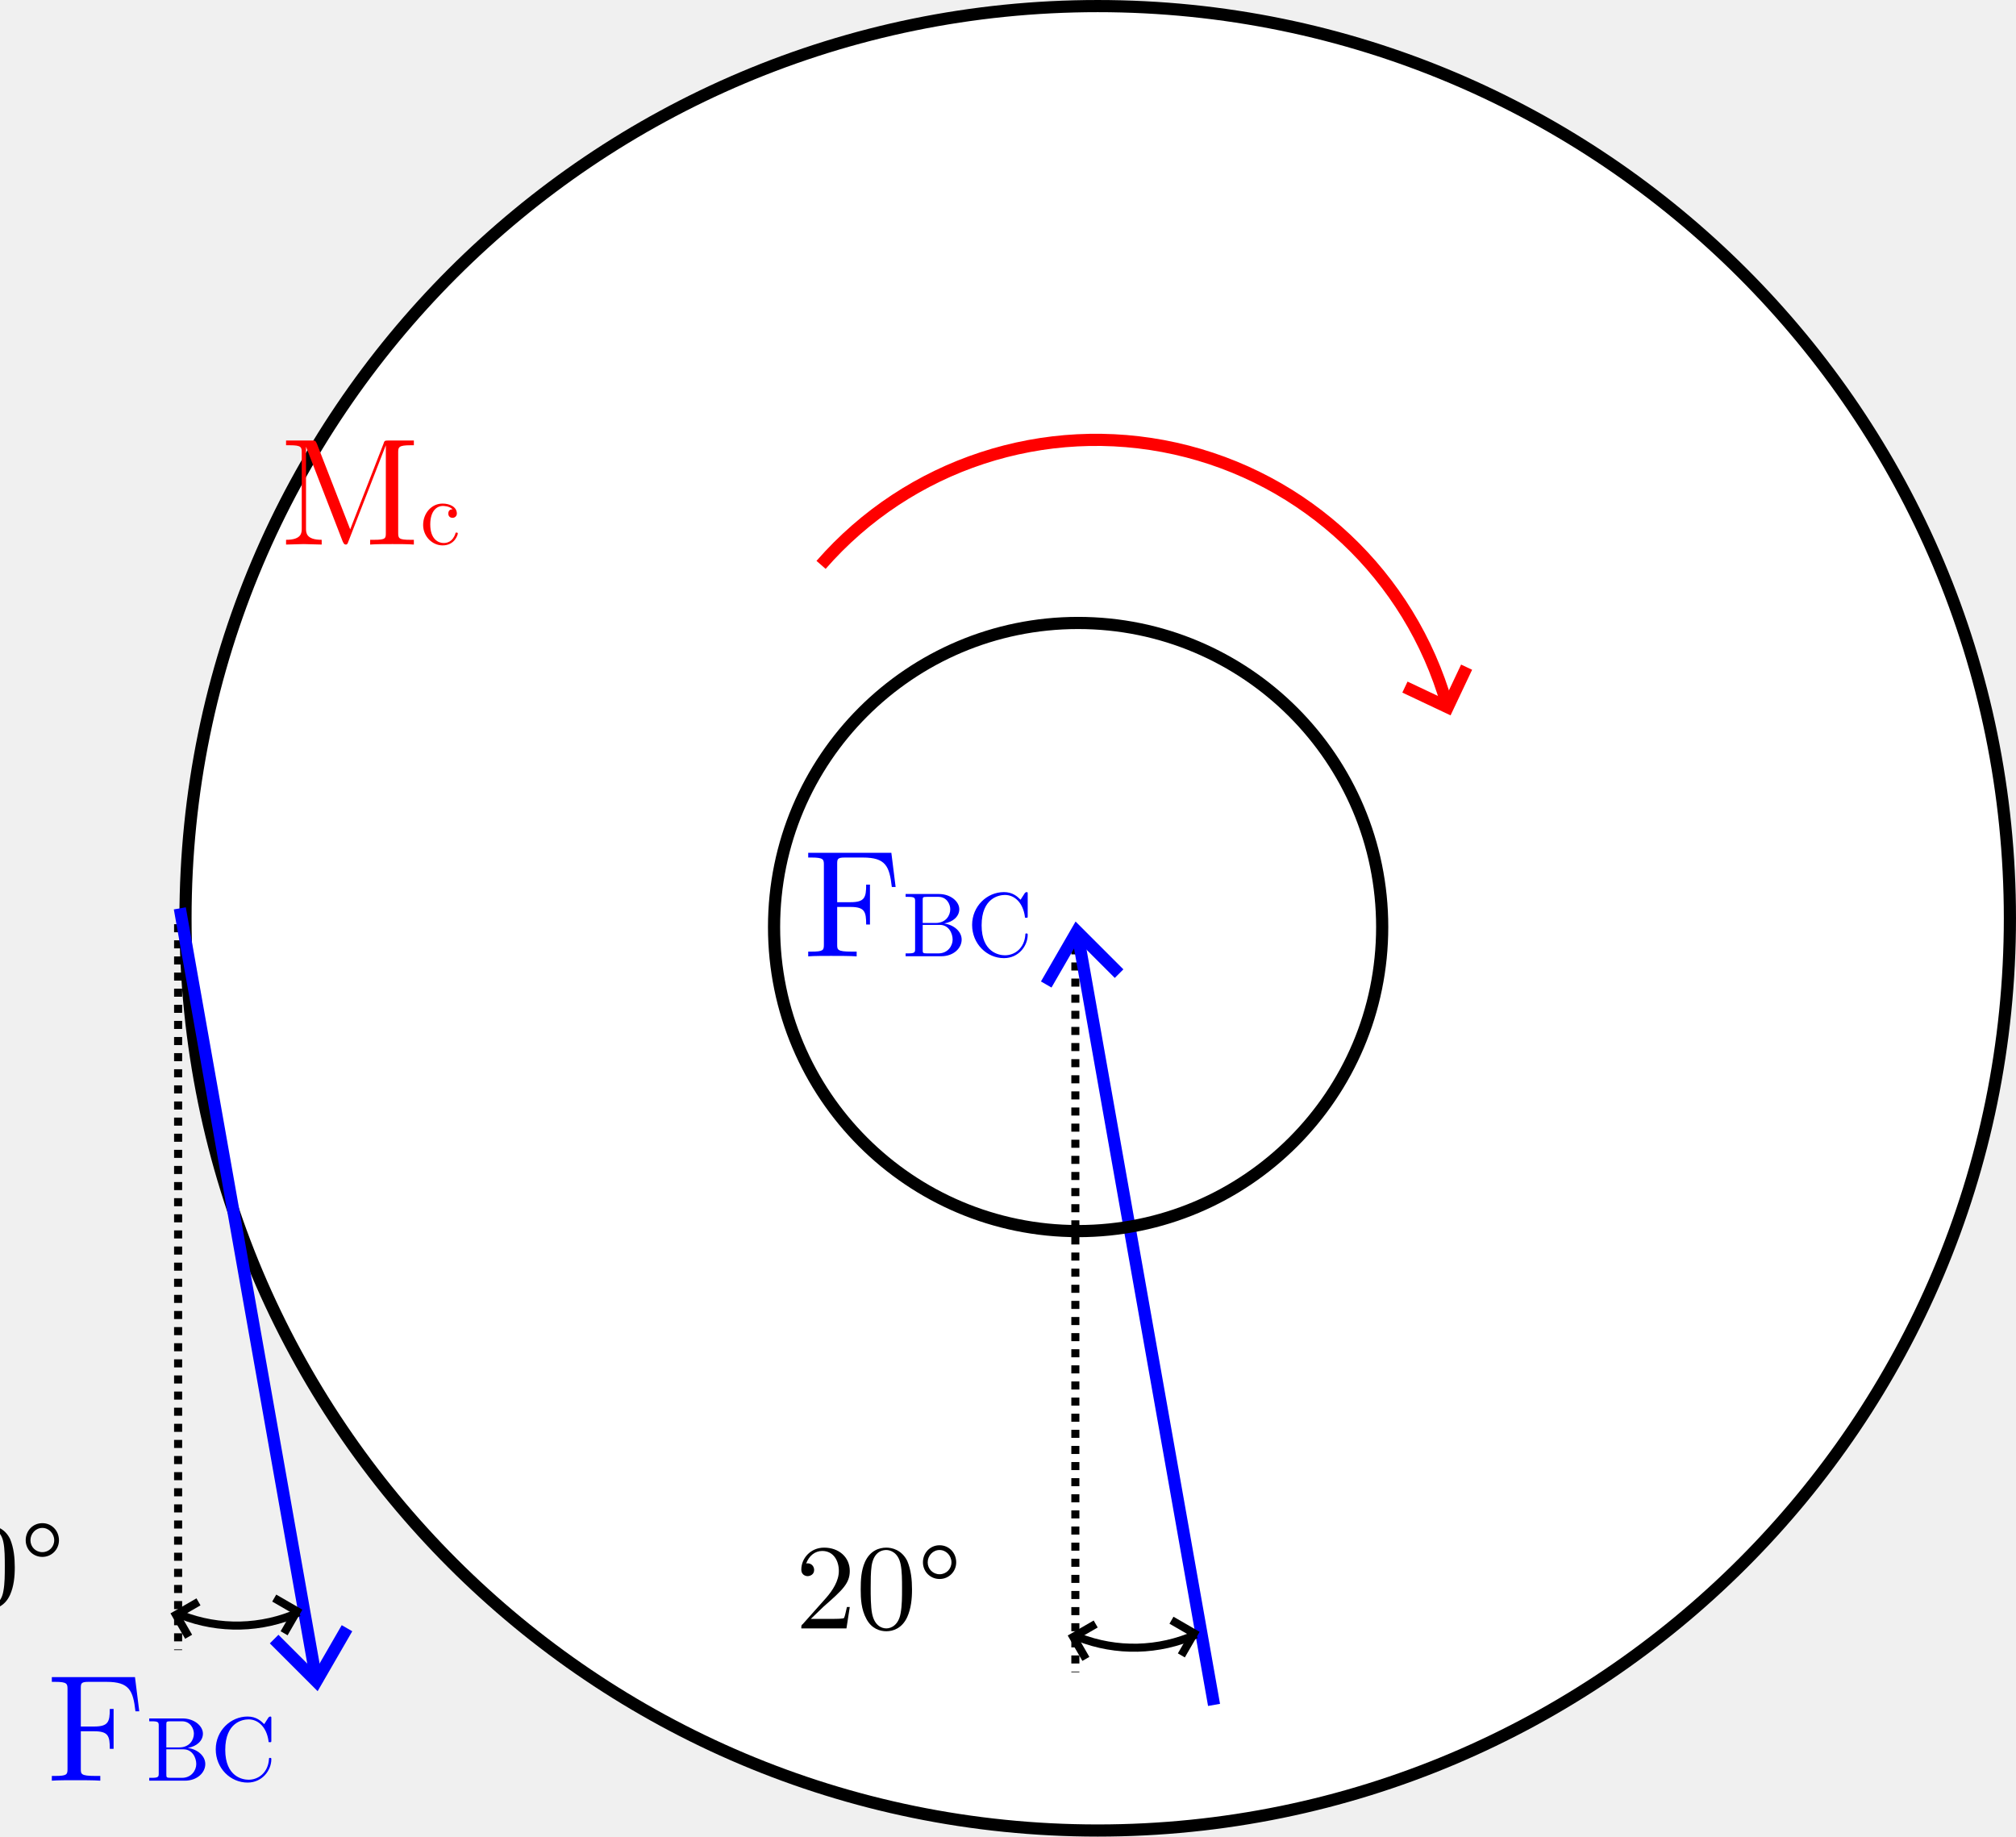
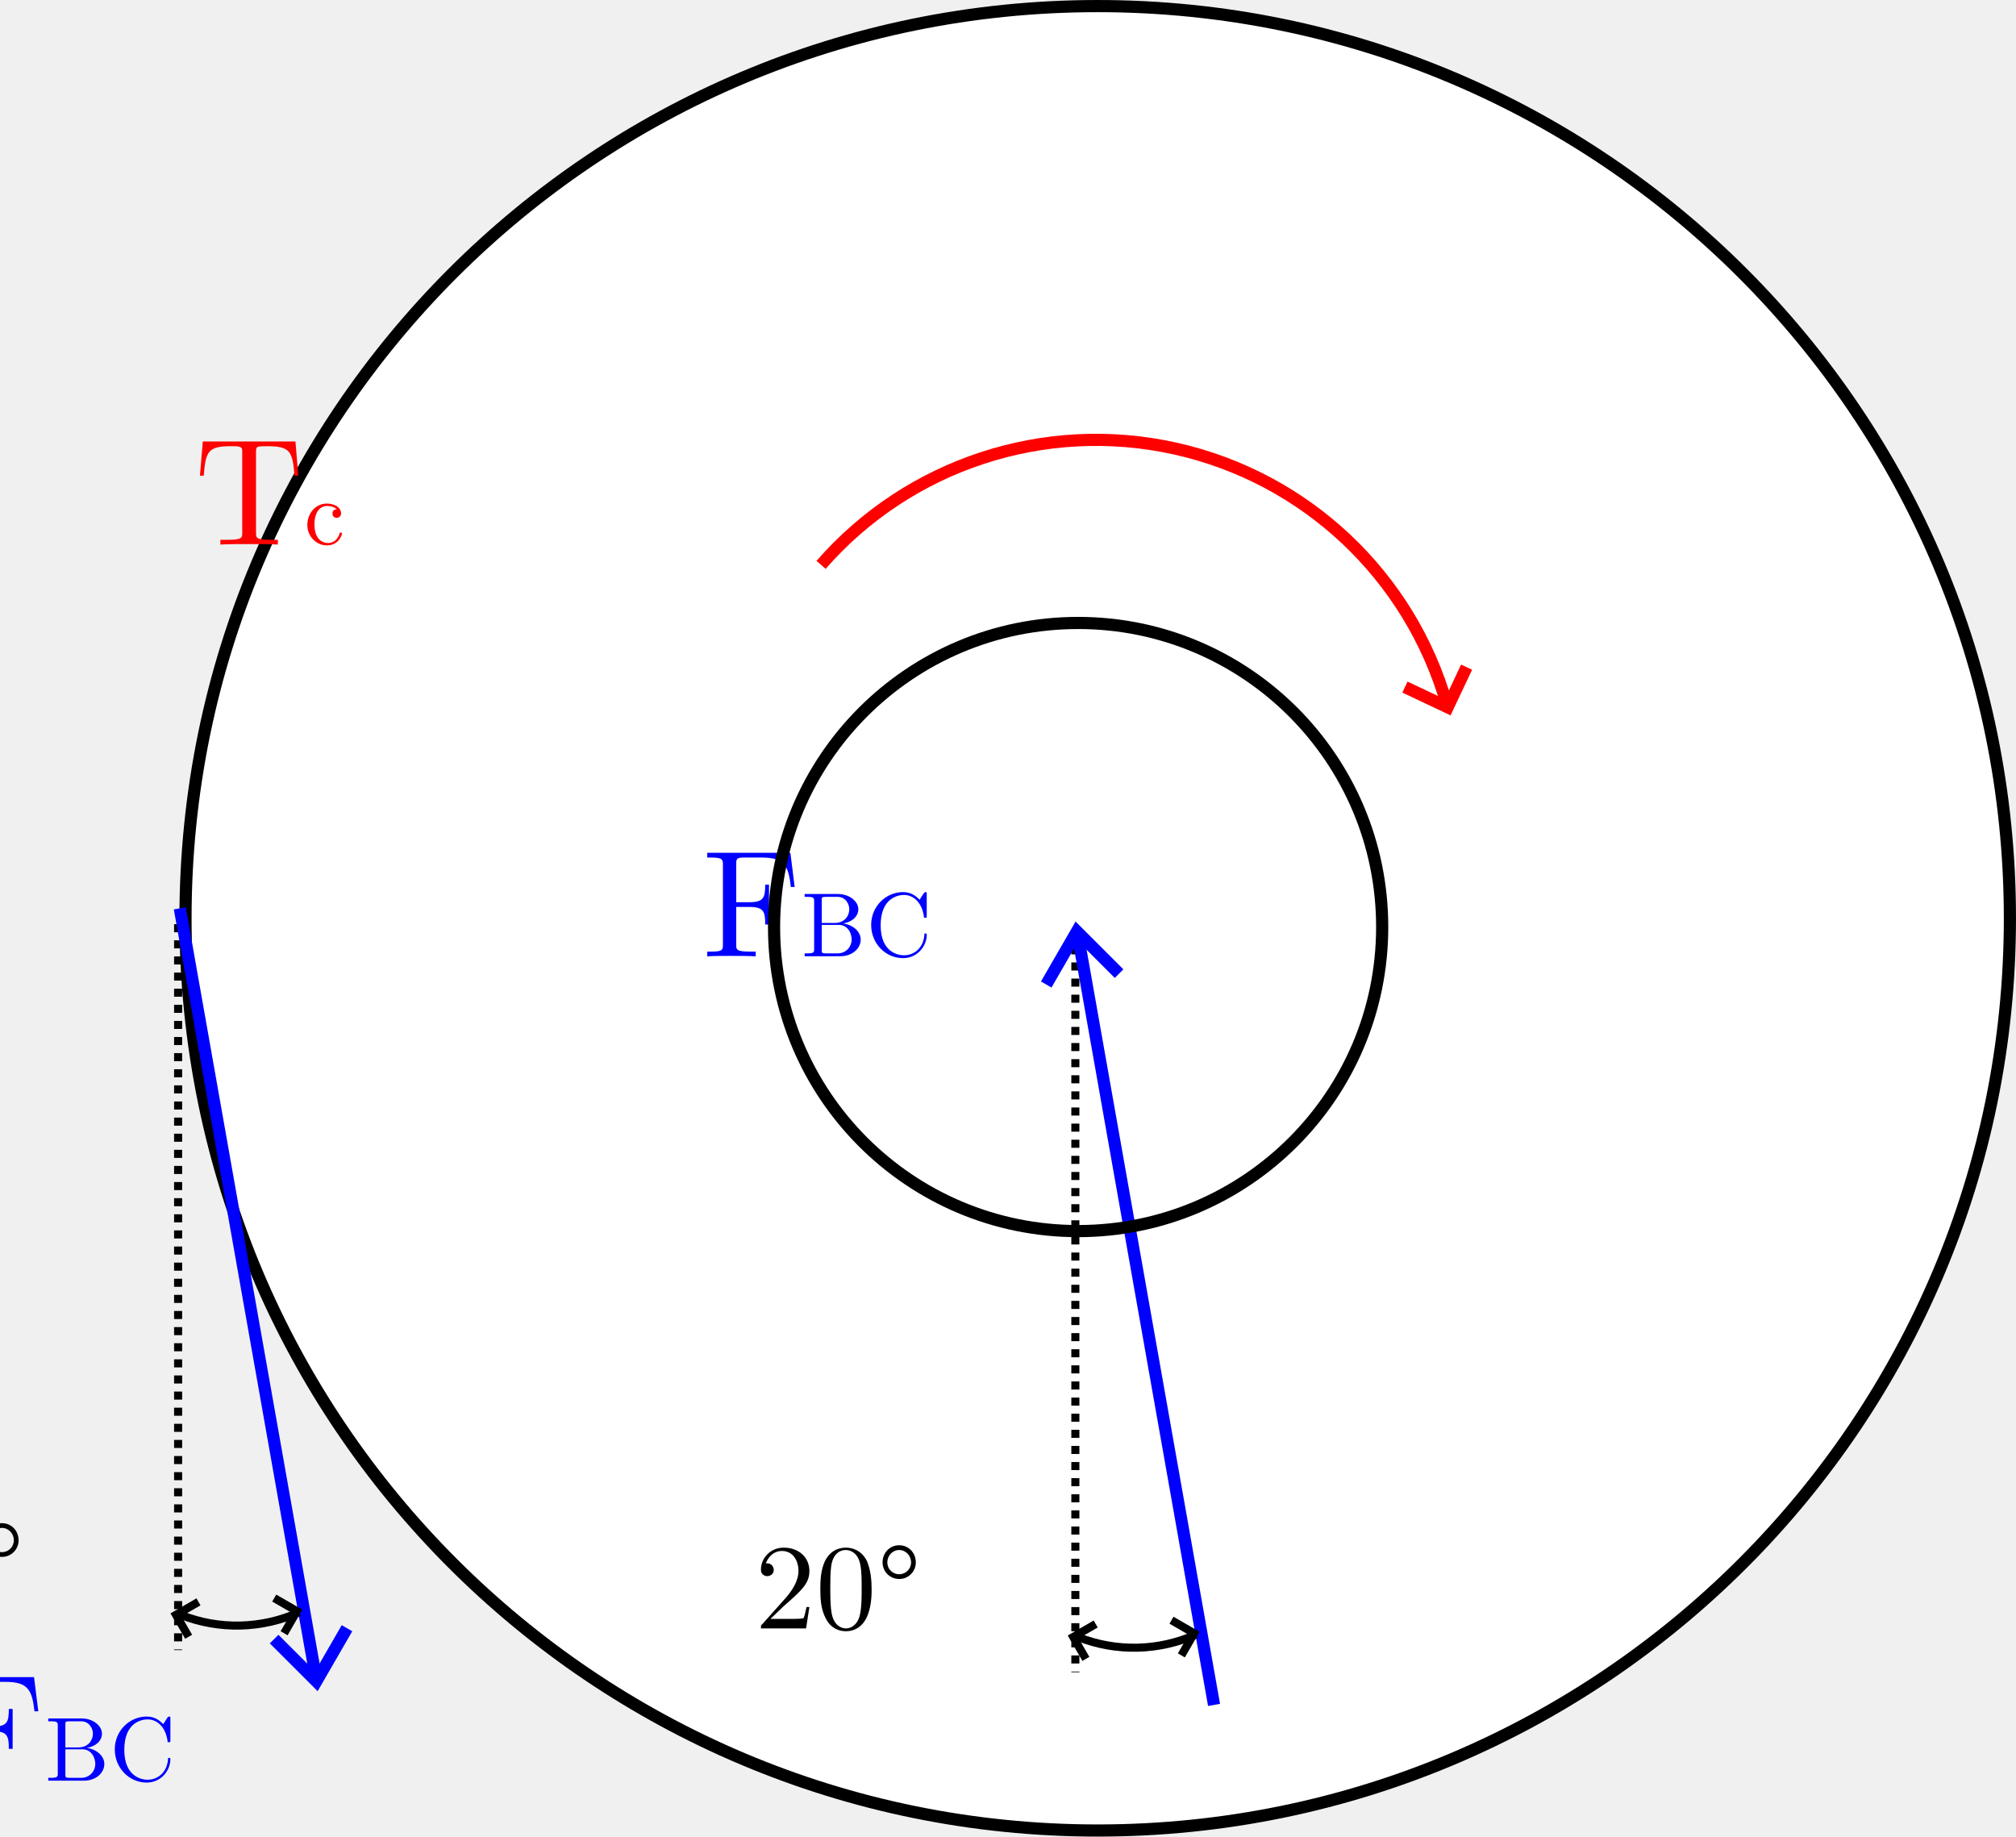
- <svg xmlns="http://www.w3.org/2000/svg" width="66.301mm" height="60.4mm" viewBox="0 0 66.301 60.4" version="1.1" id="svg5">
+ <svg xmlns="http://www.w3.org/2000/svg" width="66.301mm" height="60.4mm" viewBox="0 0 66.301 60.4" version="1.1" id="svg5" xml:space="preserve">
  <defs id="defs2" />
-   <g id="layer1" transform="translate(-63.95931,-22.10677)">
-     <circle style="fill:#ffffff;fill-opacity:1;fill-rule:evenodd;stroke:#000000;stroke-width:0.4;stroke-dasharray:none;stroke-dashoffset:0;stroke-opacity:1" id="path234-7" cx="100.06" cy="52.307" r="30" />
-     <text xml:space="preserve" style="font-size:5px;font-family:'Cambria Math';-inkscape-font-specification:'Cambria Math';text-align:center;text-anchor:middle;fill:none;fill-rule:evenodd;stroke:#ff0000;stroke-width:0.4;stroke-dasharray:none;stroke-dashoffset:0;stroke-opacity:1" x="79.232" y="80.668" id="text1086-3">
-       <tspan id="tspan1084-4" style="font-size:5px;fill:#0000ff;fill-opacity:1;stroke:none;stroke-width:0.4" x="79.232" y="80.668">F<tspan style="font-size:3px;fill:#0000ff;fill-opacity:1" id="tspan3042">BC</tspan>
-       </tspan>
-     </text>
-     <text xml:space="preserve" style="font-size:5px;font-family:'Cambria Math';-inkscape-font-specification:'Cambria Math';text-align:center;text-anchor:middle;fill:none;fill-rule:evenodd;stroke:#ff0000;stroke-width:0.4;stroke-dasharray:none;stroke-dashoffset:0;stroke-opacity:1" x="104.105" y="53.556" id="text1086-3-9">
-       <tspan id="tspan1084-4-4" style="font-size:5px;fill:#0000ff;fill-opacity:1;stroke:none;stroke-width:0.4" x="104.105" y="53.556">F<tspan style="font-size:3px;fill:#0000ff;fill-opacity:1" id="tspan3042-4">BC</tspan>
-       </tspan>
-     </text>
-     <path style="fill:none;fill-rule:evenodd;stroke:#ff0000;stroke-width:0.4;stroke-dasharray:none;stroke-dashoffset:0;stroke-opacity:1" id="path974-0" d="m 90.962,40.684 a 12,12 0 0 1 11.65,-3.825 12,12 0 0 1 8.928,8.406" />
-     <path style="fill:none;stroke:#ff0000;stroke-width:0.4;stroke-linecap:butt;stroke-linejoin:miter;stroke-dasharray:none;stroke-opacity:1" d="m 112.192,44.048 -0.623,1.319 -1.405,-0.664" id="path1030-1" />
-     <text xml:space="preserve" style="font-size:5px;font-family:'Cambria Math';-inkscape-font-specification:'Cambria Math';text-align:center;text-anchor:middle;fill:none;fill-rule:evenodd;stroke:#ff0000;stroke-width:0.4;stroke-dasharray:none;stroke-dashoffset:0;stroke-opacity:1" x="86.101" y="40.013" id="text1086-2">
-       <tspan id="tspan1084-9" style="font-size:5px;fill:#ff0000;fill-opacity:1;stroke:none;stroke-width:0.4" x="86.101" y="40.013">M<tspan style="font-size:3px" id="tspan2364">c</tspan>
-       </tspan>
-     </text>
-     <text xml:space="preserve" style="font-size:4px;font-family:'Cambria Math';-inkscape-font-specification:'Cambria Math';text-align:center;text-anchor:middle;fill:none;fill-rule:evenodd;stroke:#ff0000;stroke-width:0.4;stroke-dasharray:none;stroke-dashoffset:0;stroke-opacity:1" x="66.673" y="74.935" id="text1086-6">
-       <tspan id="tspan1084-3" style="font-size:4px;fill:#000000;fill-opacity:1;stroke:none;stroke-width:0.4" x="66.673" y="74.935">20°</tspan>
-     </text>
-     <path style="fill:none;stroke:#000000;stroke-width:0.265;stroke-linecap:butt;stroke-linejoin:miter;stroke-dasharray:0.265, 0.265;stroke-dashoffset:0;stroke-opacity:1" d="M 69.817,52.501 V 76.374" id="path1194" />
-     <path style="fill:none;stroke:#0000ff;stroke-width:0.4;stroke-linecap:butt;stroke-linejoin:miter;stroke-dasharray:none;stroke-opacity:1" d="M 69.873,51.98 74.379,77.448" id="path1190" />
-     <path style="fill:none;stroke:#0000ff;stroke-width:0.4;stroke-linecap:butt;stroke-linejoin:miter;stroke-dasharray:none;stroke-opacity:1" d="m 72.975,76.011 1.388,1.388 1.008,-1.745" id="path1192" />
-     <path style="fill:none;fill-opacity:1;fill-rule:evenodd;stroke:#000000;stroke-width:0.265;stroke-dasharray:none;stroke-dashoffset:0;stroke-opacity:1" id="path1249" d="m 73.787,75.132 a 5,5 0 0 1 -3.866,0.091" />
-     <path style="fill:none;stroke:#000000;stroke-width:0.265px;stroke-linecap:butt;stroke-linejoin:miter;stroke-opacity:1" d="M 70.163,75.935 69.747,75.214 70.487,74.787" id="path1409" />
-     <path style="fill:none;stroke:#000000;stroke-width:0.265px;stroke-linecap:butt;stroke-linejoin:miter;stroke-opacity:1" d="m 73.303,75.82 0.42,-0.727 -0.745,-0.43" id="path1411" />
-     <text xml:space="preserve" style="font-size:4px;font-family:'Cambria Math';-inkscape-font-specification:'Cambria Math';text-align:center;text-anchor:middle;fill:none;fill-rule:evenodd;stroke:#ff0000;stroke-width:0.4;stroke-dasharray:none;stroke-dashoffset:0;stroke-opacity:1" x="96.181" y="75.663" id="text1086-6-5">
-       <tspan id="tspan1084-3-4" style="font-size:4px;fill:#000000;fill-opacity:1;stroke:none;stroke-width:0.4" x="96.181" y="75.663">20°</tspan>
-     </text>
-     <path style="fill:none;stroke:#000000;stroke-width:0.265;stroke-linecap:butt;stroke-linejoin:miter;stroke-dasharray:0.265, 0.265;stroke-dashoffset:0;stroke-opacity:1" d="M 99.325,53.229 V 77.102" id="path1194-8" />
-     <path style="fill:none;stroke:#0000ff;stroke-width:0.4;stroke-linecap:butt;stroke-linejoin:miter;stroke-dasharray:none;stroke-opacity:1" d="m 99.38,52.708 4.506,25.468" id="path1190-3" />
-     <path style="fill:none;stroke:#0000ff;stroke-width:0.4;stroke-linecap:butt;stroke-linejoin:miter;stroke-dasharray:none;stroke-opacity:1" d="m 100.763,54.127 -1.388,-1.388 -1.008,1.745" id="path1192-4" />
-     <path style="fill:none;fill-opacity:1;fill-rule:evenodd;stroke:#000000;stroke-width:0.265;stroke-dasharray:none;stroke-dashoffset:0;stroke-opacity:1" id="path1249-2" d="m 103.294,75.86 a 5,5 0 0 1 -3.866,0.091" />
-     <path style="fill:none;stroke:#000000;stroke-width:0.265px;stroke-linecap:butt;stroke-linejoin:miter;stroke-opacity:1" d="M 99.671,76.663 99.255,75.942 99.994,75.515" id="path1409-7" />
-     <path style="fill:none;stroke:#000000;stroke-width:0.265px;stroke-linecap:butt;stroke-linejoin:miter;stroke-opacity:1" d="m 102.811,76.548 0.42,-0.727 -0.745,-0.43" id="path1411-3" />
-     <circle style="fill:none;fill-opacity:1;fill-rule:evenodd;stroke:#000000;stroke-width:0.4;stroke-dasharray:none;stroke-dashoffset:0;stroke-opacity:1" id="path1542" cx="99.416" cy="52.594" r="10" />
+   <g id="layer1" transform="translate(-59.56965,-30.38209)">
+     <g id="layer1-4" transform="translate(-4.389666,8.275315)">
+       <circle style="fill:#ffffff;fill-opacity:1;fill-rule:evenodd;stroke:#000000;stroke-width:0.4;stroke-dasharray:none;stroke-dashoffset:0;stroke-opacity:1" id="path234-7" cx="100.06" cy="52.307" r="30" />
+       <text xml:space="preserve" style="font-size:5px;font-family:'Cambria Math';-inkscape-font-specification:'Cambria Math';text-align:center;text-anchor:middle;fill:none;fill-rule:evenodd;stroke:#ff0000;stroke-width:0.4;stroke-dasharray:none;stroke-dashoffset:0;stroke-opacity:1" x="79.232" y="80.668" id="text1086-3">
+         <tspan id="tspan1084-4" style="font-size:5px;fill:#0000ff;fill-opacity:1;stroke:none;stroke-width:0.4" x="79.232" y="80.668">F<tspan style="font-size:3px;fill:#0000ff;fill-opacity:1" id="tspan3042">BC</tspan>
+         </tspan>
+       </text>
+       <text xml:space="preserve" style="font-size:5px;font-family:'Cambria Math';-inkscape-font-specification:'Cambria Math';text-align:center;text-anchor:middle;fill:none;fill-rule:evenodd;stroke:#ff0000;stroke-width:0.4;stroke-dasharray:none;stroke-dashoffset:0;stroke-opacity:1" x="104.105" y="53.556" id="text1086-3-9">
+         <tspan id="tspan1084-4-4" style="font-size:5px;fill:#0000ff;fill-opacity:1;stroke:none;stroke-width:0.4" x="104.105" y="53.556">F<tspan style="font-size:3px;fill:#0000ff;fill-opacity:1" id="tspan3042-4">BC</tspan>
+         </tspan>
+       </text>
+       <path style="fill:none;fill-rule:evenodd;stroke:#ff0000;stroke-width:0.4;stroke-dasharray:none;stroke-dashoffset:0;stroke-opacity:1" id="path974-0" d="m 90.962,40.684 a 12,12 0 0 1 11.65,-3.825 12,12 0 0 1 8.928,8.406" />
+       <path style="fill:none;stroke:#ff0000;stroke-width:0.4;stroke-linecap:butt;stroke-linejoin:miter;stroke-dasharray:none;stroke-opacity:1" d="m 112.192,44.048 -0.623,1.319 -1.405,-0.664" id="path1030-1" />
+       <text xml:space="preserve" style="font-size:5px;font-family:'Cambria Math';-inkscape-font-specification:'Cambria Math';text-align:center;text-anchor:middle;fill:none;fill-rule:evenodd;stroke:#ff0000;stroke-width:0.4;stroke-dasharray:none;stroke-dashoffset:0;stroke-opacity:1" x="86.101" y="40.013" id="text1086-2">
+         <tspan id="tspan1084-9" style="font-size:5px;fill:#ff0000;fill-opacity:1;stroke:none;stroke-width:0.4" x="86.101" y="40.013">T<tspan style="font-size:3px" id="tspan2364">c</tspan>
+         </tspan>
+       </text>
+       <text xml:space="preserve" style="font-size:4px;font-family:'Cambria Math';-inkscape-font-specification:'Cambria Math';text-align:center;text-anchor:middle;fill:none;fill-rule:evenodd;stroke:#ff0000;stroke-width:0.4;stroke-dasharray:none;stroke-dashoffset:0;stroke-opacity:1" x="66.673" y="74.935" id="text1086-6">
+         <tspan id="tspan1084-3" style="font-size:4px;fill:#000000;fill-opacity:1;stroke:none;stroke-width:0.4" x="66.673" y="74.935">20°</tspan>
+       </text>
+       <path style="fill:none;stroke:#000000;stroke-width:0.265;stroke-linecap:butt;stroke-linejoin:miter;stroke-dasharray:0.265, 0.265;stroke-dashoffset:0;stroke-opacity:1" d="M 69.817,52.501 V 76.374" id="path1194" />
+       <path style="fill:none;stroke:#0000ff;stroke-width:0.4;stroke-linecap:butt;stroke-linejoin:miter;stroke-dasharray:none;stroke-opacity:1" d="M 69.873,51.98 74.379,77.448" id="path1190" />
+       <path style="fill:none;stroke:#0000ff;stroke-width:0.4;stroke-linecap:butt;stroke-linejoin:miter;stroke-dasharray:none;stroke-opacity:1" d="m 72.975,76.011 1.388,1.388 1.008,-1.745" id="path1192" />
+       <path style="fill:none;fill-opacity:1;fill-rule:evenodd;stroke:#000000;stroke-width:0.265;stroke-dasharray:none;stroke-dashoffset:0;stroke-opacity:1" id="path1249" d="m 73.787,75.132 a 5,5 0 0 1 -3.866,0.091" />
+       <path style="fill:none;stroke:#000000;stroke-width:0.265px;stroke-linecap:butt;stroke-linejoin:miter;stroke-opacity:1" d="M 70.163,75.935 69.747,75.214 70.487,74.787" id="path1409" />
+       <path style="fill:none;stroke:#000000;stroke-width:0.265px;stroke-linecap:butt;stroke-linejoin:miter;stroke-opacity:1" d="m 73.303,75.82 0.42,-0.727 -0.745,-0.43" id="path1411" />
+       <text xml:space="preserve" style="font-size:4px;font-family:'Cambria Math';-inkscape-font-specification:'Cambria Math';text-align:center;text-anchor:middle;fill:none;fill-rule:evenodd;stroke:#ff0000;stroke-width:0.4;stroke-dasharray:none;stroke-dashoffset:0;stroke-opacity:1" x="96.181" y="75.663" id="text1086-6-5">
+         <tspan id="tspan1084-3-4" style="font-size:4px;fill:#000000;fill-opacity:1;stroke:none;stroke-width:0.4" x="96.181" y="75.663">20°</tspan>
+       </text>
+       <path style="fill:none;stroke:#000000;stroke-width:0.265;stroke-linecap:butt;stroke-linejoin:miter;stroke-dasharray:0.265, 0.265;stroke-dashoffset:0;stroke-opacity:1" d="M 99.325,53.229 V 77.102" id="path1194-8" />
+       <path style="fill:none;stroke:#0000ff;stroke-width:0.4;stroke-linecap:butt;stroke-linejoin:miter;stroke-dasharray:none;stroke-opacity:1" d="m 99.38,52.708 4.506,25.468" id="path1190-3" />
+       <path style="fill:none;stroke:#0000ff;stroke-width:0.4;stroke-linecap:butt;stroke-linejoin:miter;stroke-dasharray:none;stroke-opacity:1" d="m 100.763,54.127 -1.388,-1.388 -1.008,1.745" id="path1192-4" />
+       <path style="fill:none;fill-opacity:1;fill-rule:evenodd;stroke:#000000;stroke-width:0.265;stroke-dasharray:none;stroke-dashoffset:0;stroke-opacity:1" id="path1249-2" d="m 103.294,75.86 a 5,5 0 0 1 -3.866,0.091" />
+       <path style="fill:none;stroke:#000000;stroke-width:0.265px;stroke-linecap:butt;stroke-linejoin:miter;stroke-opacity:1" d="M 99.671,76.663 99.255,75.942 99.994,75.515" id="path1409-7" />
+       <path style="fill:none;stroke:#000000;stroke-width:0.265px;stroke-linecap:butt;stroke-linejoin:miter;stroke-opacity:1" d="m 102.811,76.548 0.42,-0.727 -0.745,-0.43" id="path1411-3" />
+       <circle style="fill:none;fill-opacity:1;fill-rule:evenodd;stroke:#000000;stroke-width:0.4;stroke-dasharray:none;stroke-dashoffset:0;stroke-opacity:1" id="path1542" cx="99.416" cy="52.594" r="10" />
+     </g>
  </g>
</svg>
